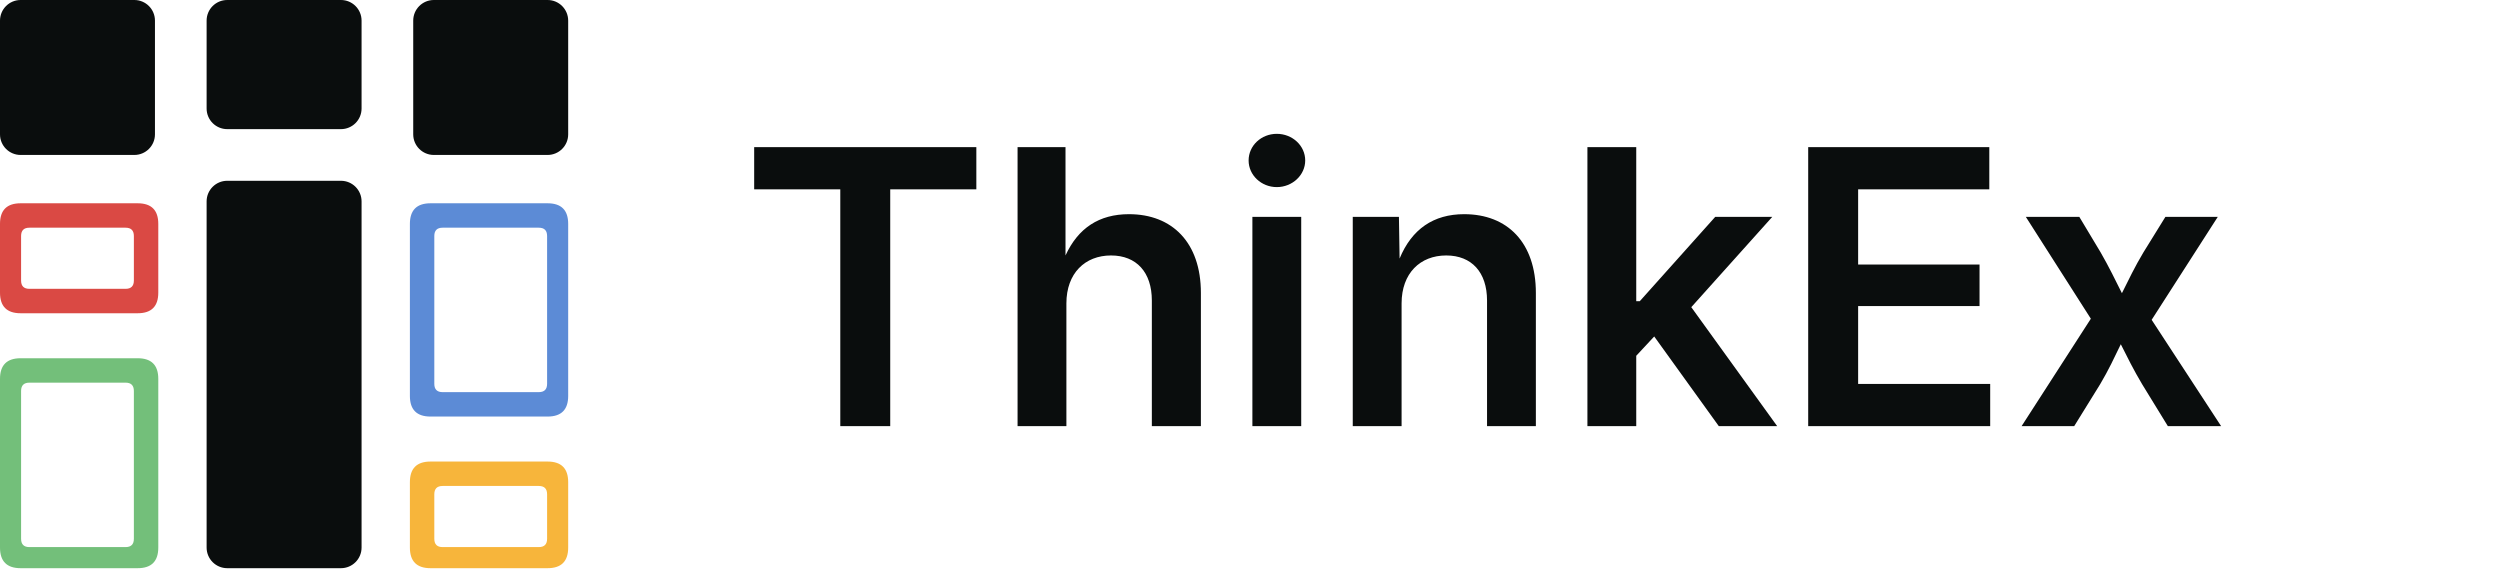
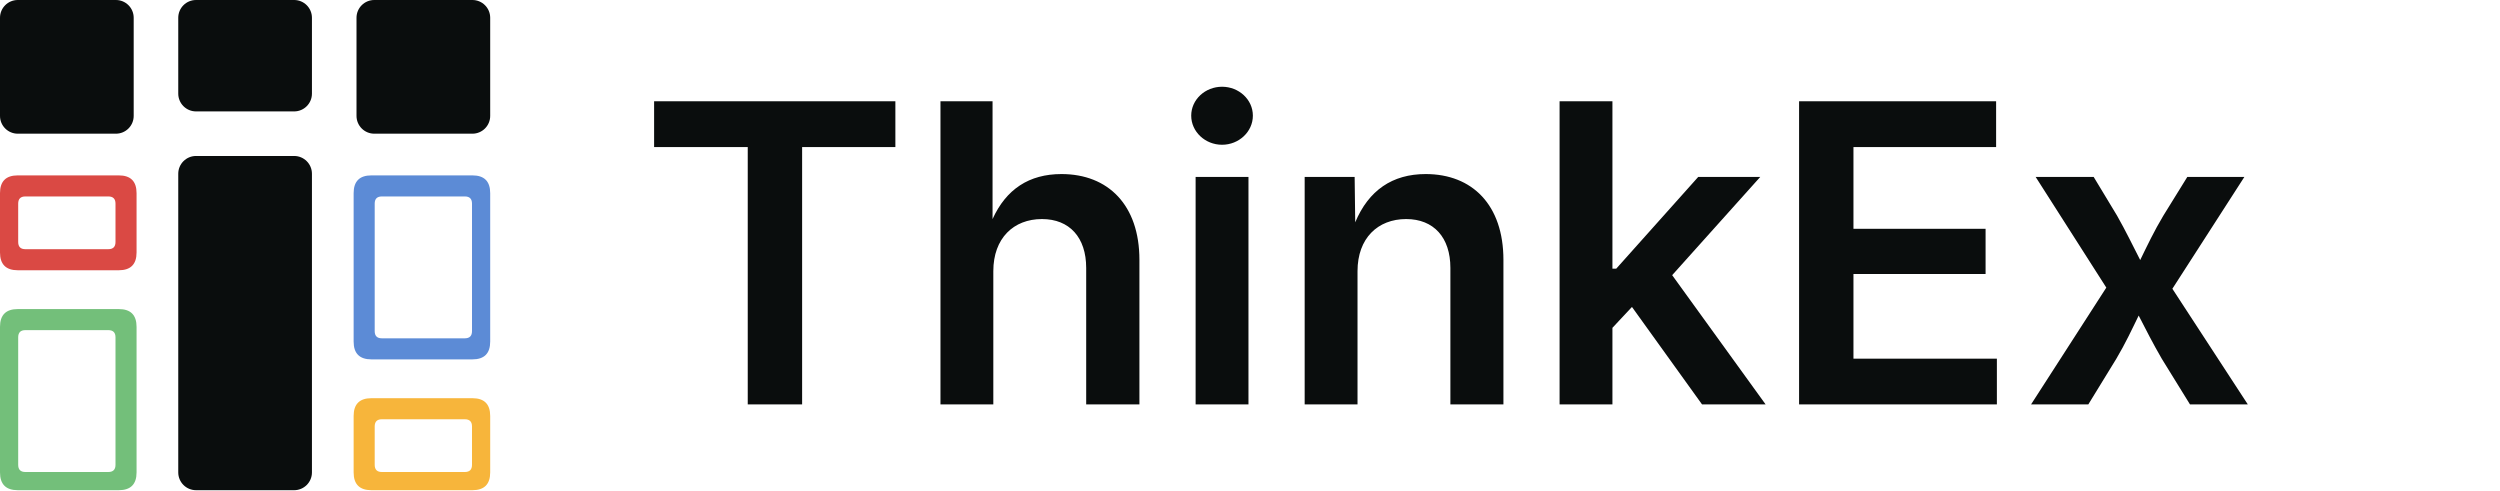
- <svg xmlns="http://www.w3.org/2000/svg" width="176" height="40" viewBox="0 0 176 40" fill="none" role="img" aria-label="ThinkEx">
+ <svg xmlns="http://www.w3.org/2000/svg" width="204" height="40" viewBox="0 0 204 40" fill="none" role="img" aria-label="ThinkEx">
  <g transform="translate(0 0) scale(0.078125)">
    <rect fill="#0A0D0D" width="139.636" height="139.636" rx="18.582" />
    <path fill="#73BF7A" fill-rule="evenodd" d="M 18.582 322.818 H 124.054 Q 142.636 322.818 142.636 341.4 V 493.418 Q 142.636 512 124.054 512 H 18.582 Q 0 512 0 493.418 V 341.4 Q 0 322.818 18.582 322.818 Z M 26.5 344.818 Q 19 344.818 19 352.318 V 485.5 Q 19 493 26.5 493 H 113.136 Q 120.636 493 120.636 485.5 V 352.318 Q 120.636 344.818 113.136 344.818 H 26.5 Z" />
    <path fill="#DA4944" fill-rule="evenodd" d="M 18.582 183.182 H 124.054 Q 142.636 183.182 142.636 201.764 V 263.691 Q 142.636 282.273 124.054 282.273 H 18.582 Q 0 282.273 0 263.691 V 201.764 Q 0 183.182 18.582 183.182 Z M 26.5 205.182 Q 19 205.182 19 212.682 V 252.773 Q 19 260.273 26.5 260.273 H 113.136 Q 120.636 260.273 120.636 252.773 V 212.682 Q 120.636 205.182 113.136 205.182 H 26.5 Z" />
    <path fill="#5C8BD6" fill-rule="evenodd" d="M 387.946 183.182 H 493.418 Q 512 183.182 512 201.764 V 356.782 Q 512 375.364 493.418 375.364 H 387.946 Q 369.364 375.364 369.364 356.782 V 201.764 Q 369.364 183.182 387.946 183.182 Z M 398.864 205.182 Q 391.364 205.182 391.364 212.682 V 345.864 Q 391.364 353.364 398.864 353.364 H 485.5 Q 493 353.364 493 345.864 V 212.682 Q 493 205.182 485.5 205.182 H 398.864 Z" />
    <path fill="#F7B53B" fill-rule="evenodd" d="M 387.946 415.909 H 493.418 Q 512 415.909 512 434.491 V 493.418 Q 512 512 493.418 512 H 387.946 Q 369.364 512 369.364 493.418 V 434.491 Q 369.364 415.909 387.946 415.909 Z M 398.864 437.909 Q 391.364 437.909 391.364 445.409 V 485.5 Q 391.364 493 398.864 493 H 485.5 Q 493 493 493 485.5 V 445.409 Q 493 437.909 485.5 437.909 H 398.864 Z" />
    <rect fill="#0A0D0D" x="372.364" width="139.636" height="139.636" rx="18.582" />
    <rect fill="#0A0D0D" x="186.182" y="162.909" width="139.636" height="349.091" rx="18.582" />
    <rect fill="#0A0D0D" x="186.182" width="139.636" height="116.364" rx="18.582" />
  </g>
-   <text x="52" y="30" fill="#0A0D0D" font-family="Geist, Inter, ui-sans-serif, system-ui, -apple-system, BlinkMacSystemFont, 'Segoe UI', sans-serif" font-size="27" font-weight="600">ThinkEx</text>
+   <text x="52" y="33" fill="#0A0D0D" font-family="Geist, Inter, ui-sans-serif, system-ui, -apple-system, BlinkMacSystemFont, 'Segoe UI', sans-serif" font-size="34" font-weight="600">ThinkEx</text>
</svg>
